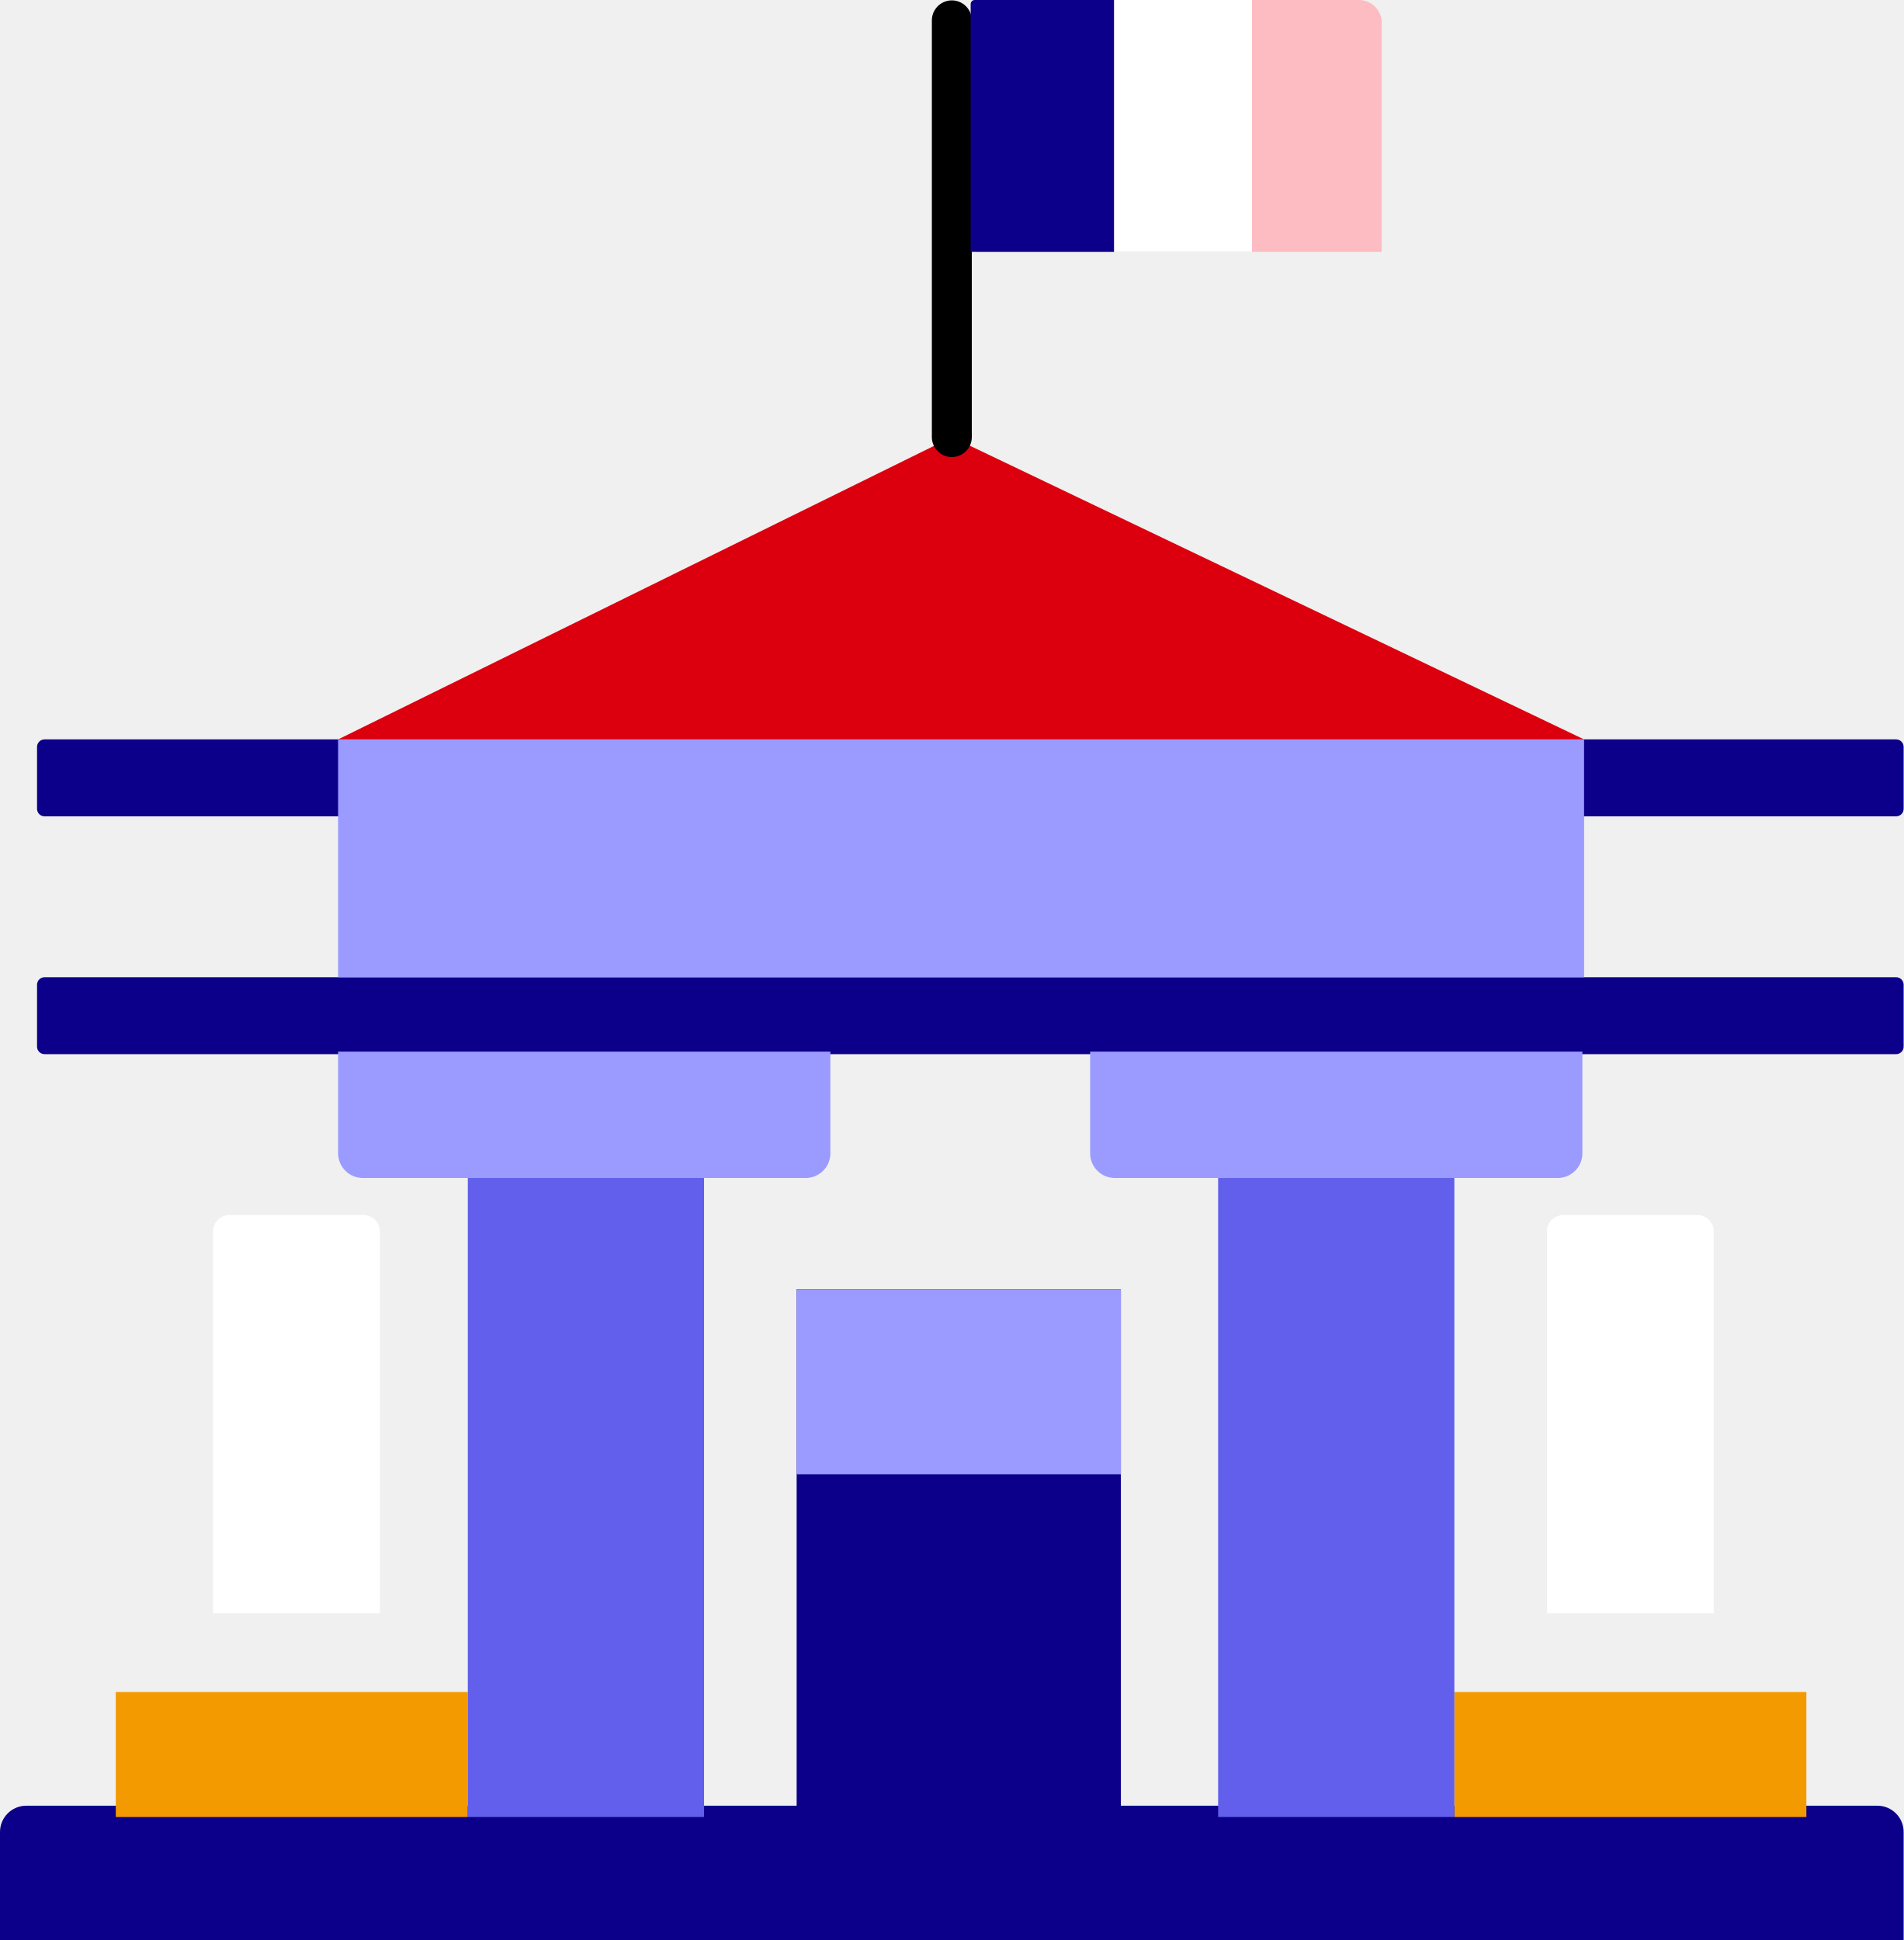
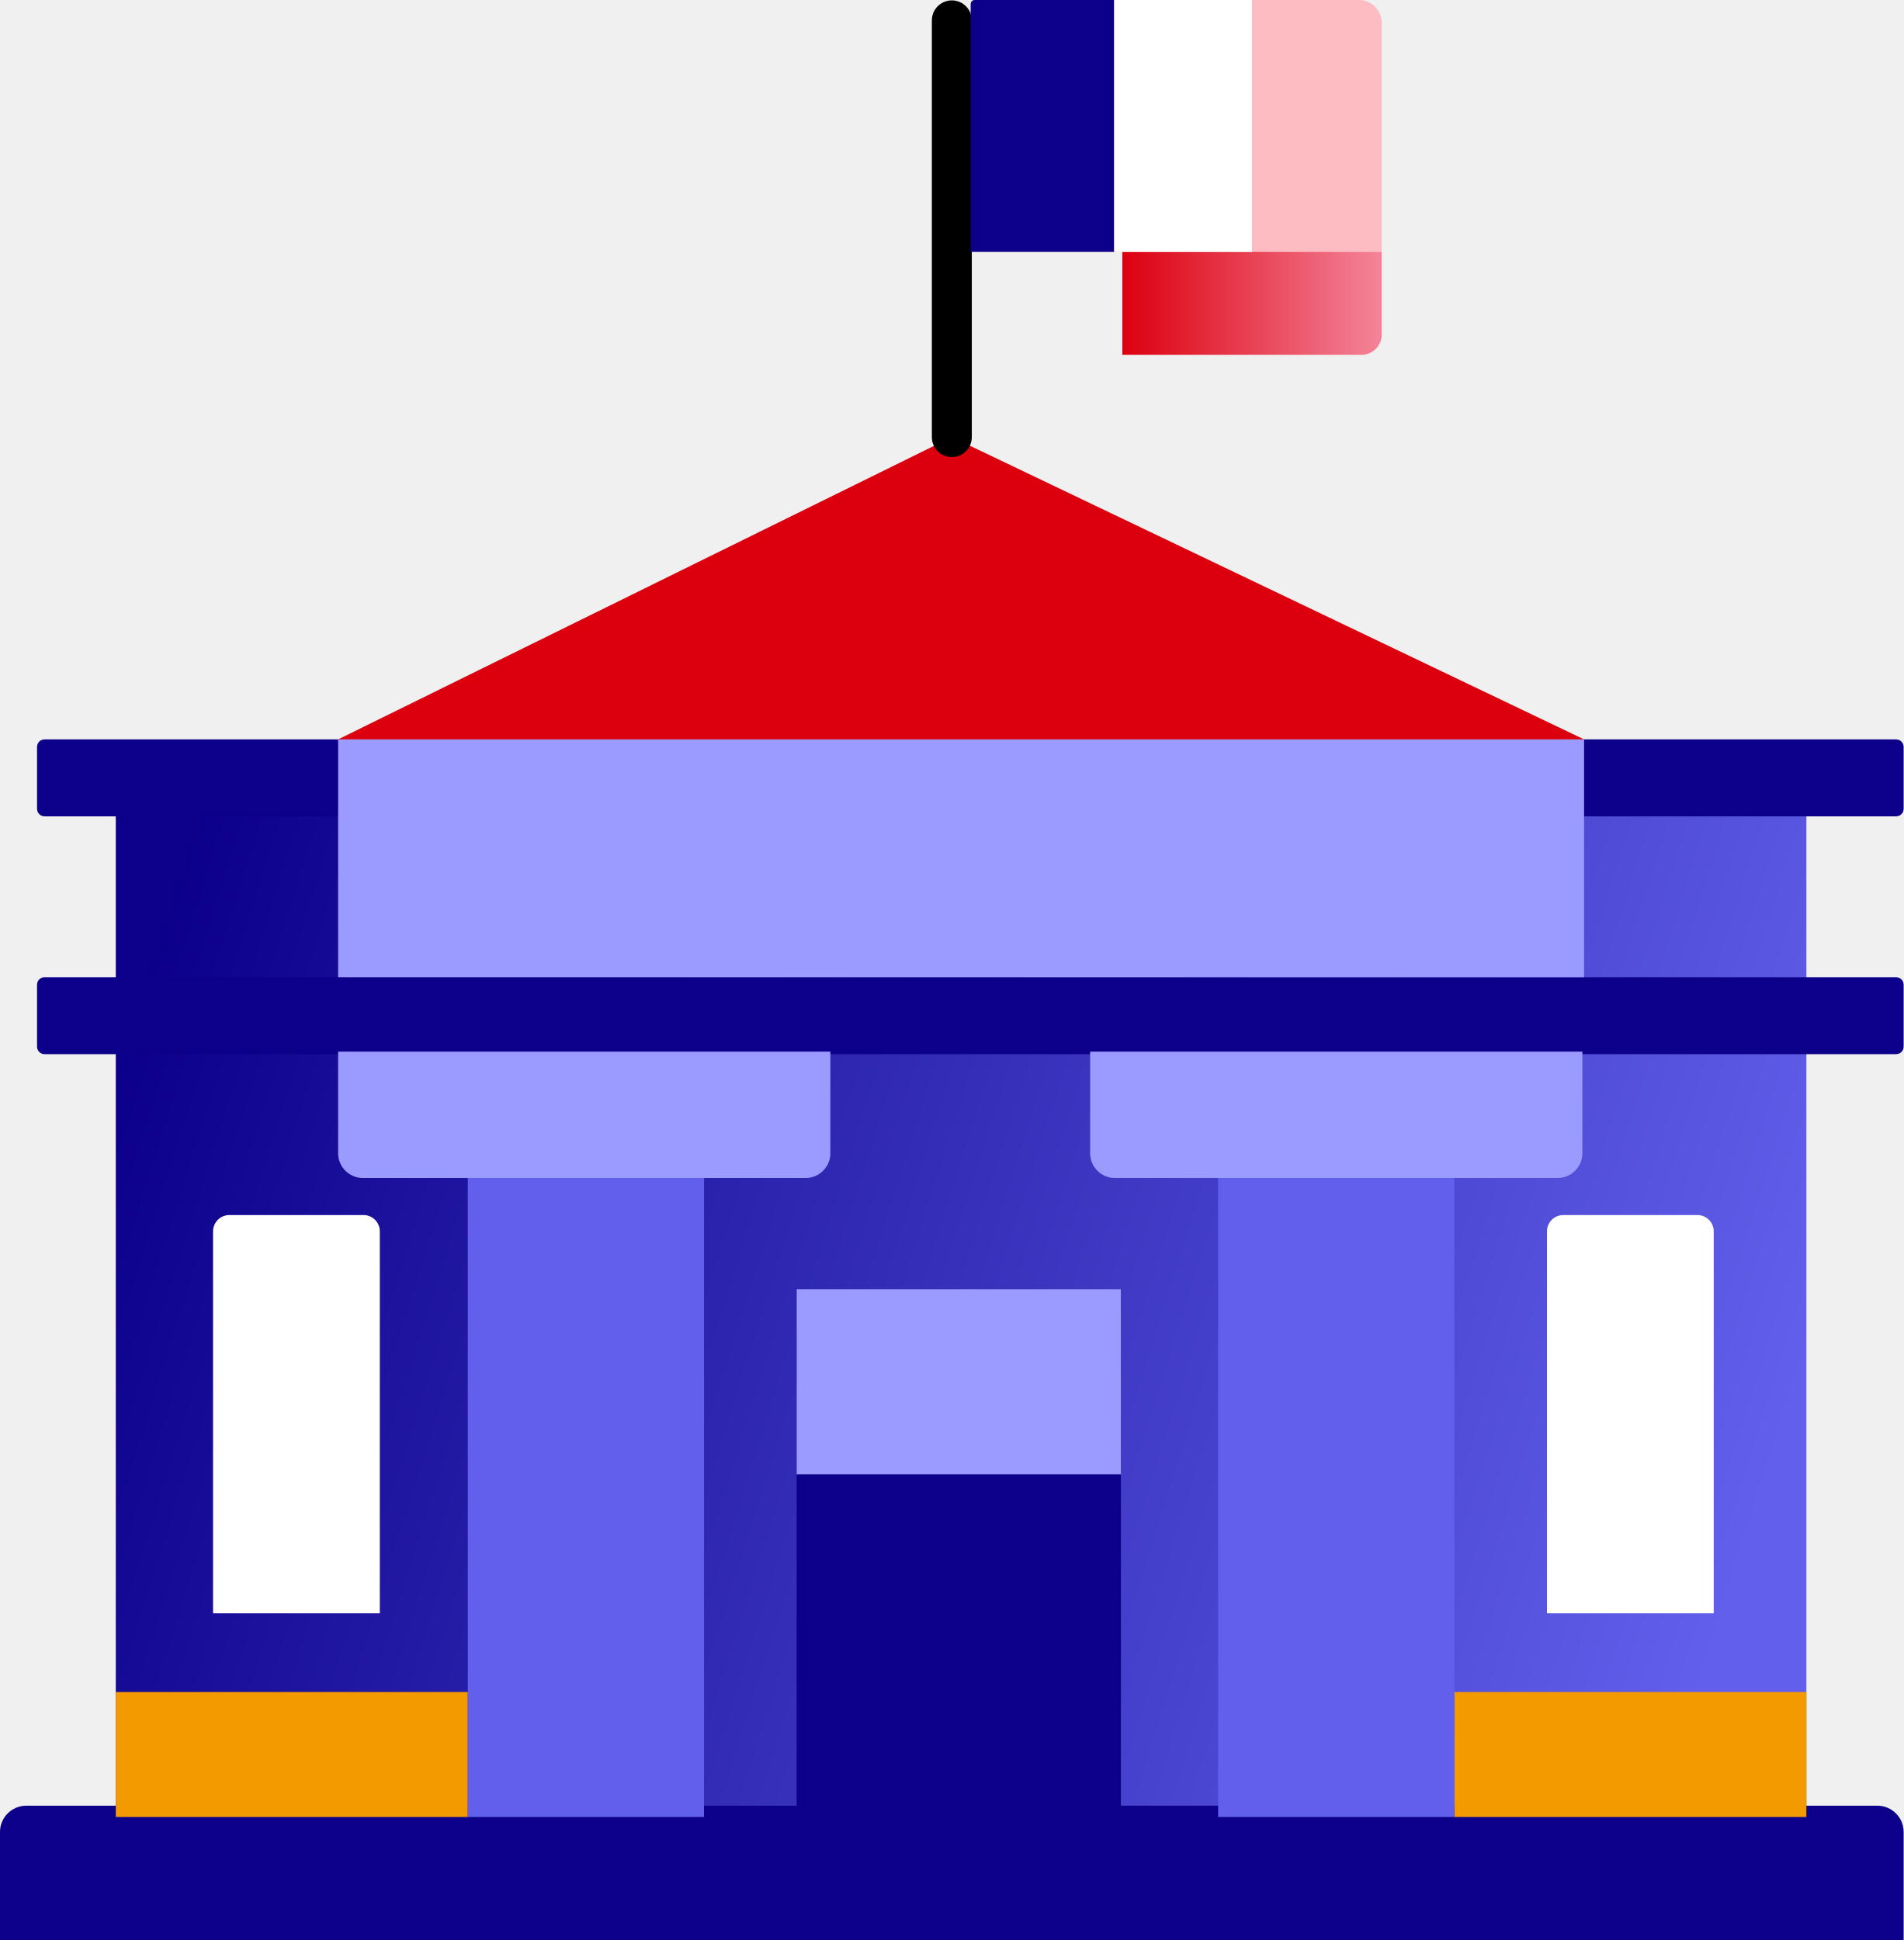
<svg xmlns="http://www.w3.org/2000/svg" id="Calque_1" viewBox="0 0 689.17 702.51" version="1.1" width="689.17" height="702.51">
  <defs id="defs14">
-     <style id="style2">.cls-1{fill:none;stroke:#000;stroke-linecap:round;stroke-linejoin:round;stroke-width:14.46px;}.cls-2{fill:url(#Dégradé_sans_nom_6);}.cls-2,.cls-3,.cls-4,.cls-5,.cls-6,.cls-7,.cls-8,.cls-9,.cls-10{stroke-width:0px;}.cls-3{fill:url(#Dégradé_sans_nom_3);}.cls-4{fill:#615feb;}.cls-5{fill:#9b9aff;}.cls-6{fill:#0c008a;}.cls-7{fill:#dc000f;}.cls-8{fill:#f49a01;}.cls-9{fill:#fff;}.cls-10{fill:#fcbcc1;}</style>
-     <linearGradient id="Dégradé_sans_nom_3" x1="659.56" y1="381.29" x2="1246.6" y2="566.88" gradientUnits="userSpaceOnUse" gradientTransform="translate(-615.29,-0.5)">
+     <linearGradient id="gradient_3" x1="659.56" y1="381.29" x2="1246.6" y2="566.88" gradientUnits="userSpaceOnUse" gradientTransform="translate(-615.29 -.5)">
      <stop offset="0" stop-color="#0c008a" id="stop4" />
      <stop offset="1" stop-color="#615feb" id="stop6" />
    </linearGradient>
-     <linearGradient id="Dégradé_sans_nom_6" x1="1021.6" y1="110.34" x2="1115.5" y2="110.34" gradientUnits="userSpaceOnUse" gradientTransform="translate(-615.29,-0.5)">
+     <linearGradient id="gradient_6" x1="1021.6" y1="110.34" x2="1115.5" y2="110.34" gradientUnits="userSpaceOnUse" gradientTransform="translate(-615.29 -.5)">
      <stop offset="0" stop-color="#dc000f" id="stop9" />
      <stop offset="1" stop-color="#f4849a" id="stop11" />
    </linearGradient>
+     <style id="style2">.cls-4,.cls-5,.cls-6,.cls-8,.cls-9{stroke-width:0}.cls-4{fill:#615feb}.cls-5{fill:#9b9aff}.cls-6{fill:#0c008a}.cls-8{fill:#f49a01}.cls-9{fill:#fff}</style>
  </defs>
-   <rect class="cls-3" x="41.92" y="295.61" width="612.04" height="362.36" id="rect16" style="fill:url(#D%C3%A9grad%C3%A9_sans_nom_3)" />
-   <path class="cls-6" d="m 9.5,653.88 h 670.17 c 5.24,0 9.5,4.26 9.5,9.5 v 39.13 H 0 v -39.13 c 0,-5.24 4.26,-9.5 9.5,-9.5 z" id="path18" />
+   <path id="rect16" style="stroke-width:0;fill:url(#gradient_3)" d="M41.92 295.61h612.04v362.36H41.92z" />
+   <path class="cls-6" d="M9.5 653.88h670.17c5.24 0 9.5 4.26 9.5 9.5v39.13H0v-39.13c0-5.24 4.26-9.5 9.5-9.5" id="path18" />
  <rect class="cls-6" x="13.41" y="267.75" width="675.76" height="27.86" rx="2.72" ry="2.72" id="rect20" />
  <rect class="cls-6" x="13.41" y="353.87" width="675.76" height="27.86" rx="2.72" ry="2.72" id="rect22" />
-   <rect class="cls-5" x="122.41" y="267.75" width="451.07" height="86.12" id="rect24" />
-   <polygon class="cls-7" points="1188.76,268.25 737.7,268.25 959.88,158.78 " id="polygon26" transform="translate(-615.29,-0.5)" />
-   <line class="cls-1" x1="344.59" y1="7.37" x2="344.59" y2="158.28" id="line28" />
-   <rect class="cls-8" x="41.92" y="612.7" width="127.44" height="45.27" id="rect30" />
-   <rect class="cls-8" x="526.52" y="612.7" width="127.44" height="45.27" id="rect32" />
-   <rect class="cls-4" x="169.36" y="426.57" width="85.52" height="231.4" id="rect34" />
-   <rect class="cls-4" x="441" y="426.57" width="85.52" height="231.4" id="rect36" />
-   <rect class="cls-6" x="288.41" y="466.82" width="117.38" height="191.16" id="rect38" />
-   <rect class="cls-5" x="288.41" y="466.82" width="117.38" height="67.07" id="rect40" />
-   <path class="cls-9" d="m 83.03,439.99 h 48.57 c 3.25,0 5.9,2.64 5.9,5.9 V 584.2 H 77.13 V 445.89 c 0,-3.25 2.64,-5.9 5.9,-5.9 z" id="path42" />
-   <path class="cls-9" d="m 565.95,439.99 h 48.57 c 3.25,0 5.9,2.64 5.9,5.9 V 584.2 H 560.05 V 445.89 c 0,-3.25 2.64,-5.9 5.9,-5.9 z" id="path44" />
-   <path class="cls-10" d="m 355.02,0 h 136.93 c 4.56,0 8.26,3.7 8.26,8.26 V 91.21 H 353.49 V 1.53 c 0,-0.84 0.69,-1.53 1.53,-1.53 z" id="path46" />
-   <path class="cls-2" d="m 406.31,91.21 h 93.9 v 29.99 c 0,4.02 -3.26,7.28 -7.28,7.28 h -86.62 z" id="path48" style="fill:url(#D%C3%A9grad%C3%A9_sans_nom_6)" />
-   <path class="cls-5" d="m 122.41,380.82 h 178.21 v 36.81 c 0,4.93 -4.01,8.94 -8.94,8.94 H 131.35 c -4.93,0 -8.94,-4.01 -8.94,-8.94 z" id="path50" />
-   <path class="cls-5" d="m 394.66,380.82 h 178.21 v 36.81 c 0,4.93 -4.01,8.94 -8.94,8.94 H 403.6 c -4.93,0 -8.94,-4.01 -8.94,-8.94 z" id="path52" />
-   <path class="cls-6" d="m 352.85,0 h 50.58 V 91.21 H 351.41 V 1.45 c 0,-0.8 0.65,-1.45 1.45,-1.45 z" id="path54" />
-   <rect class="cls-9" x="403.33" y="0" width="49.93" height="91.21" id="rect56" />
+   <path class="cls-5" id="rect24" d="M122.41 267.75h451.07v86.12H122.41z" />
+   <path id="polygon26" transform="translate(-615.29 -.5)" style="stroke-width:0;fill:#dc000f" d="M1188.76 268.25H737.7l222.18-109.47z" />
+   <path id="line28" style="fill:none;stroke:#000;stroke-linecap:round;stroke-linejoin:round;stroke-width:14.46px" d="M344.59 7.37v150.91" />
+   <path class="cls-8" id="rect30" d="M41.92 612.7h127.44v45.27H41.92z" />
+   <path class="cls-8" id="rect32" d="M526.52 612.7h127.44v45.27H526.52z" />
+   <path class="cls-4" id="rect34" d="M169.36 426.57h85.52v231.4h-85.52z" />
+   <path class="cls-4" id="rect36" d="M441 426.57h85.52v231.4H441z" />
+   <path class="cls-6" id="rect38" d="M288.41 466.82h117.38v191.16H288.41z" />
+   <path class="cls-5" id="rect40" d="M288.41 466.82h117.38v67.07H288.41z" />
+   <path class="cls-9" d="M83.03 439.99h48.57c3.25 0 5.9 2.64 5.9 5.9V584.2H77.13V445.89c0-3.25 2.64-5.9 5.9-5.9" id="path42" />
+   <path class="cls-9" d="M565.95 439.99h48.57c3.25 0 5.9 2.64 5.9 5.9V584.2h-60.37V445.89c0-3.25 2.64-5.9 5.9-5.9" id="path44" />
+   <path d="M355.02 0h136.93c4.56 0 8.26 3.7 8.26 8.26v82.95H353.49V1.53c0-.84.69-1.53 1.53-1.53" id="path46" style="stroke-width:0;fill:#fcbcc1" />
+   <path d="M406.31 91.21h93.9v29.99a7.28 7.28 0 0 1-7.28 7.28h-86.62z" id="path48" style="stroke-width:0;fill:url(#gradient_6)" />
+   <path class="cls-5" d="M122.41 380.82h178.21v36.81c0 4.93-4.01 8.94-8.94 8.94H131.35c-4.93 0-8.94-4.01-8.94-8.94z" id="path50" />
+   <path class="cls-5" d="M394.66 380.82h178.21v36.81c0 4.93-4.01 8.94-8.94 8.94H403.6c-4.93 0-8.94-4.01-8.94-8.94z" id="path52" />
+   <path class="cls-6" d="M352.85 0h50.58v91.21h-52.02V1.45c0-.8.65-1.45 1.45-1.45z" id="path54" />
+   <path class="cls-9" id="rect56" d="M403.33 0h49.93v91.21h-49.93z" />
</svg>
